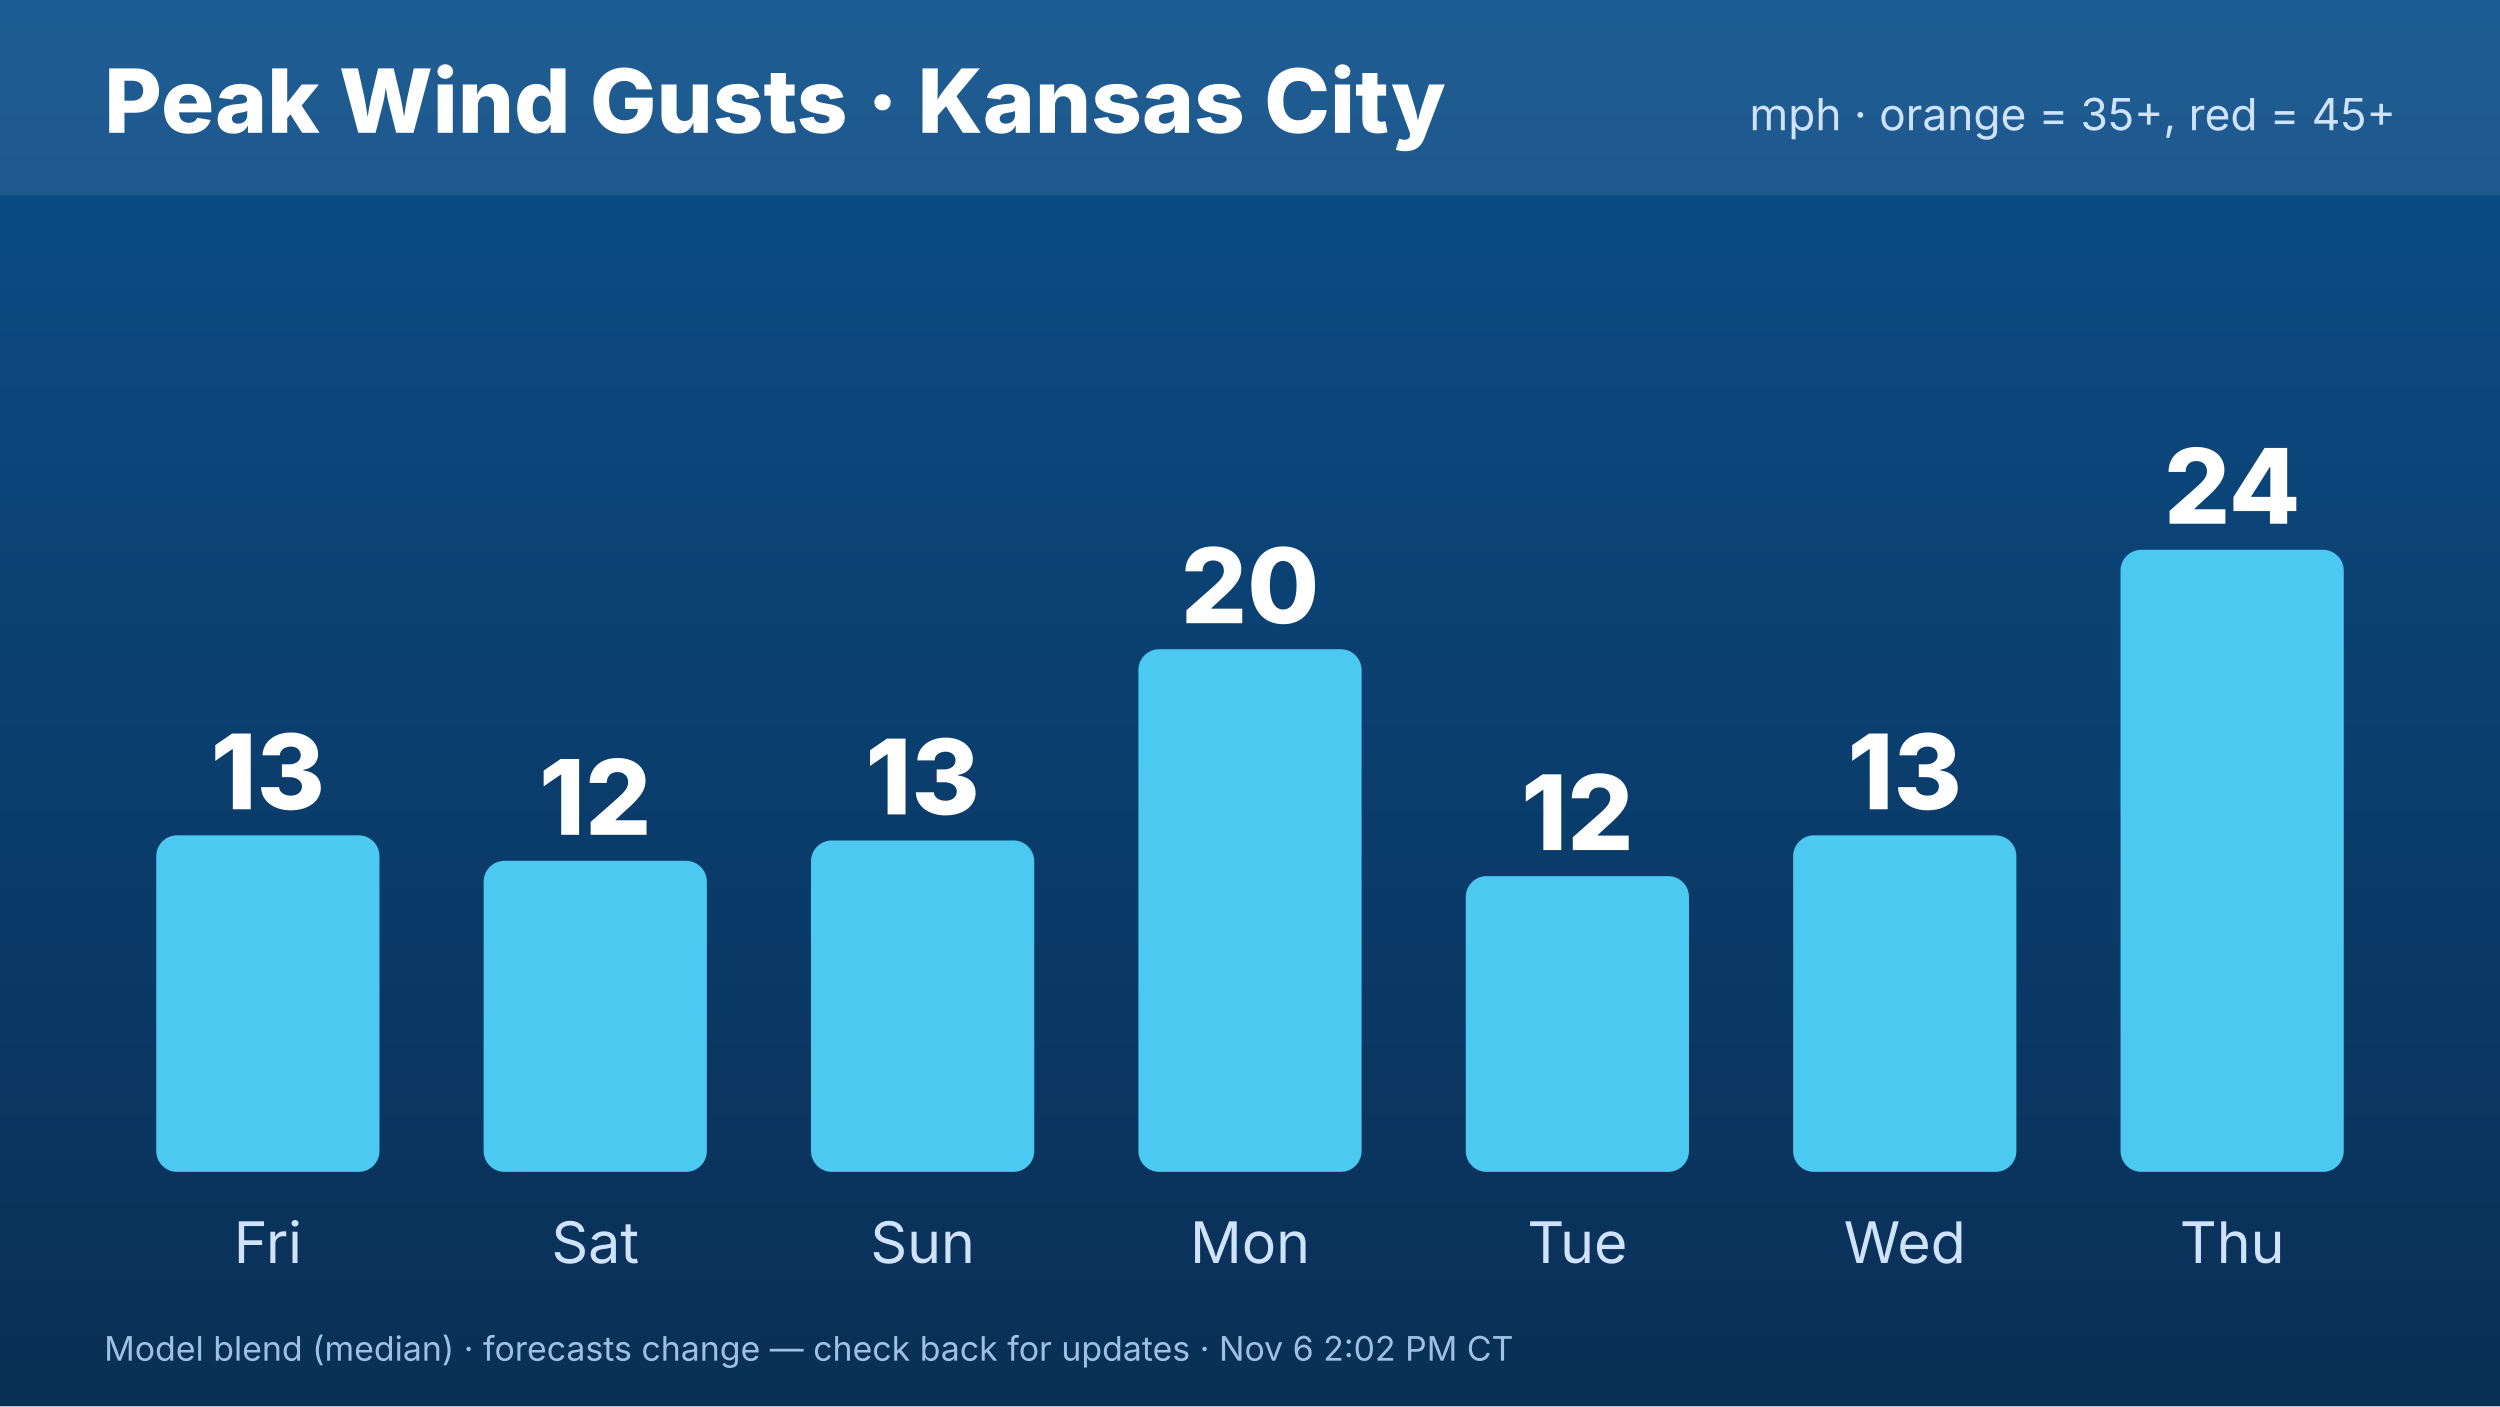
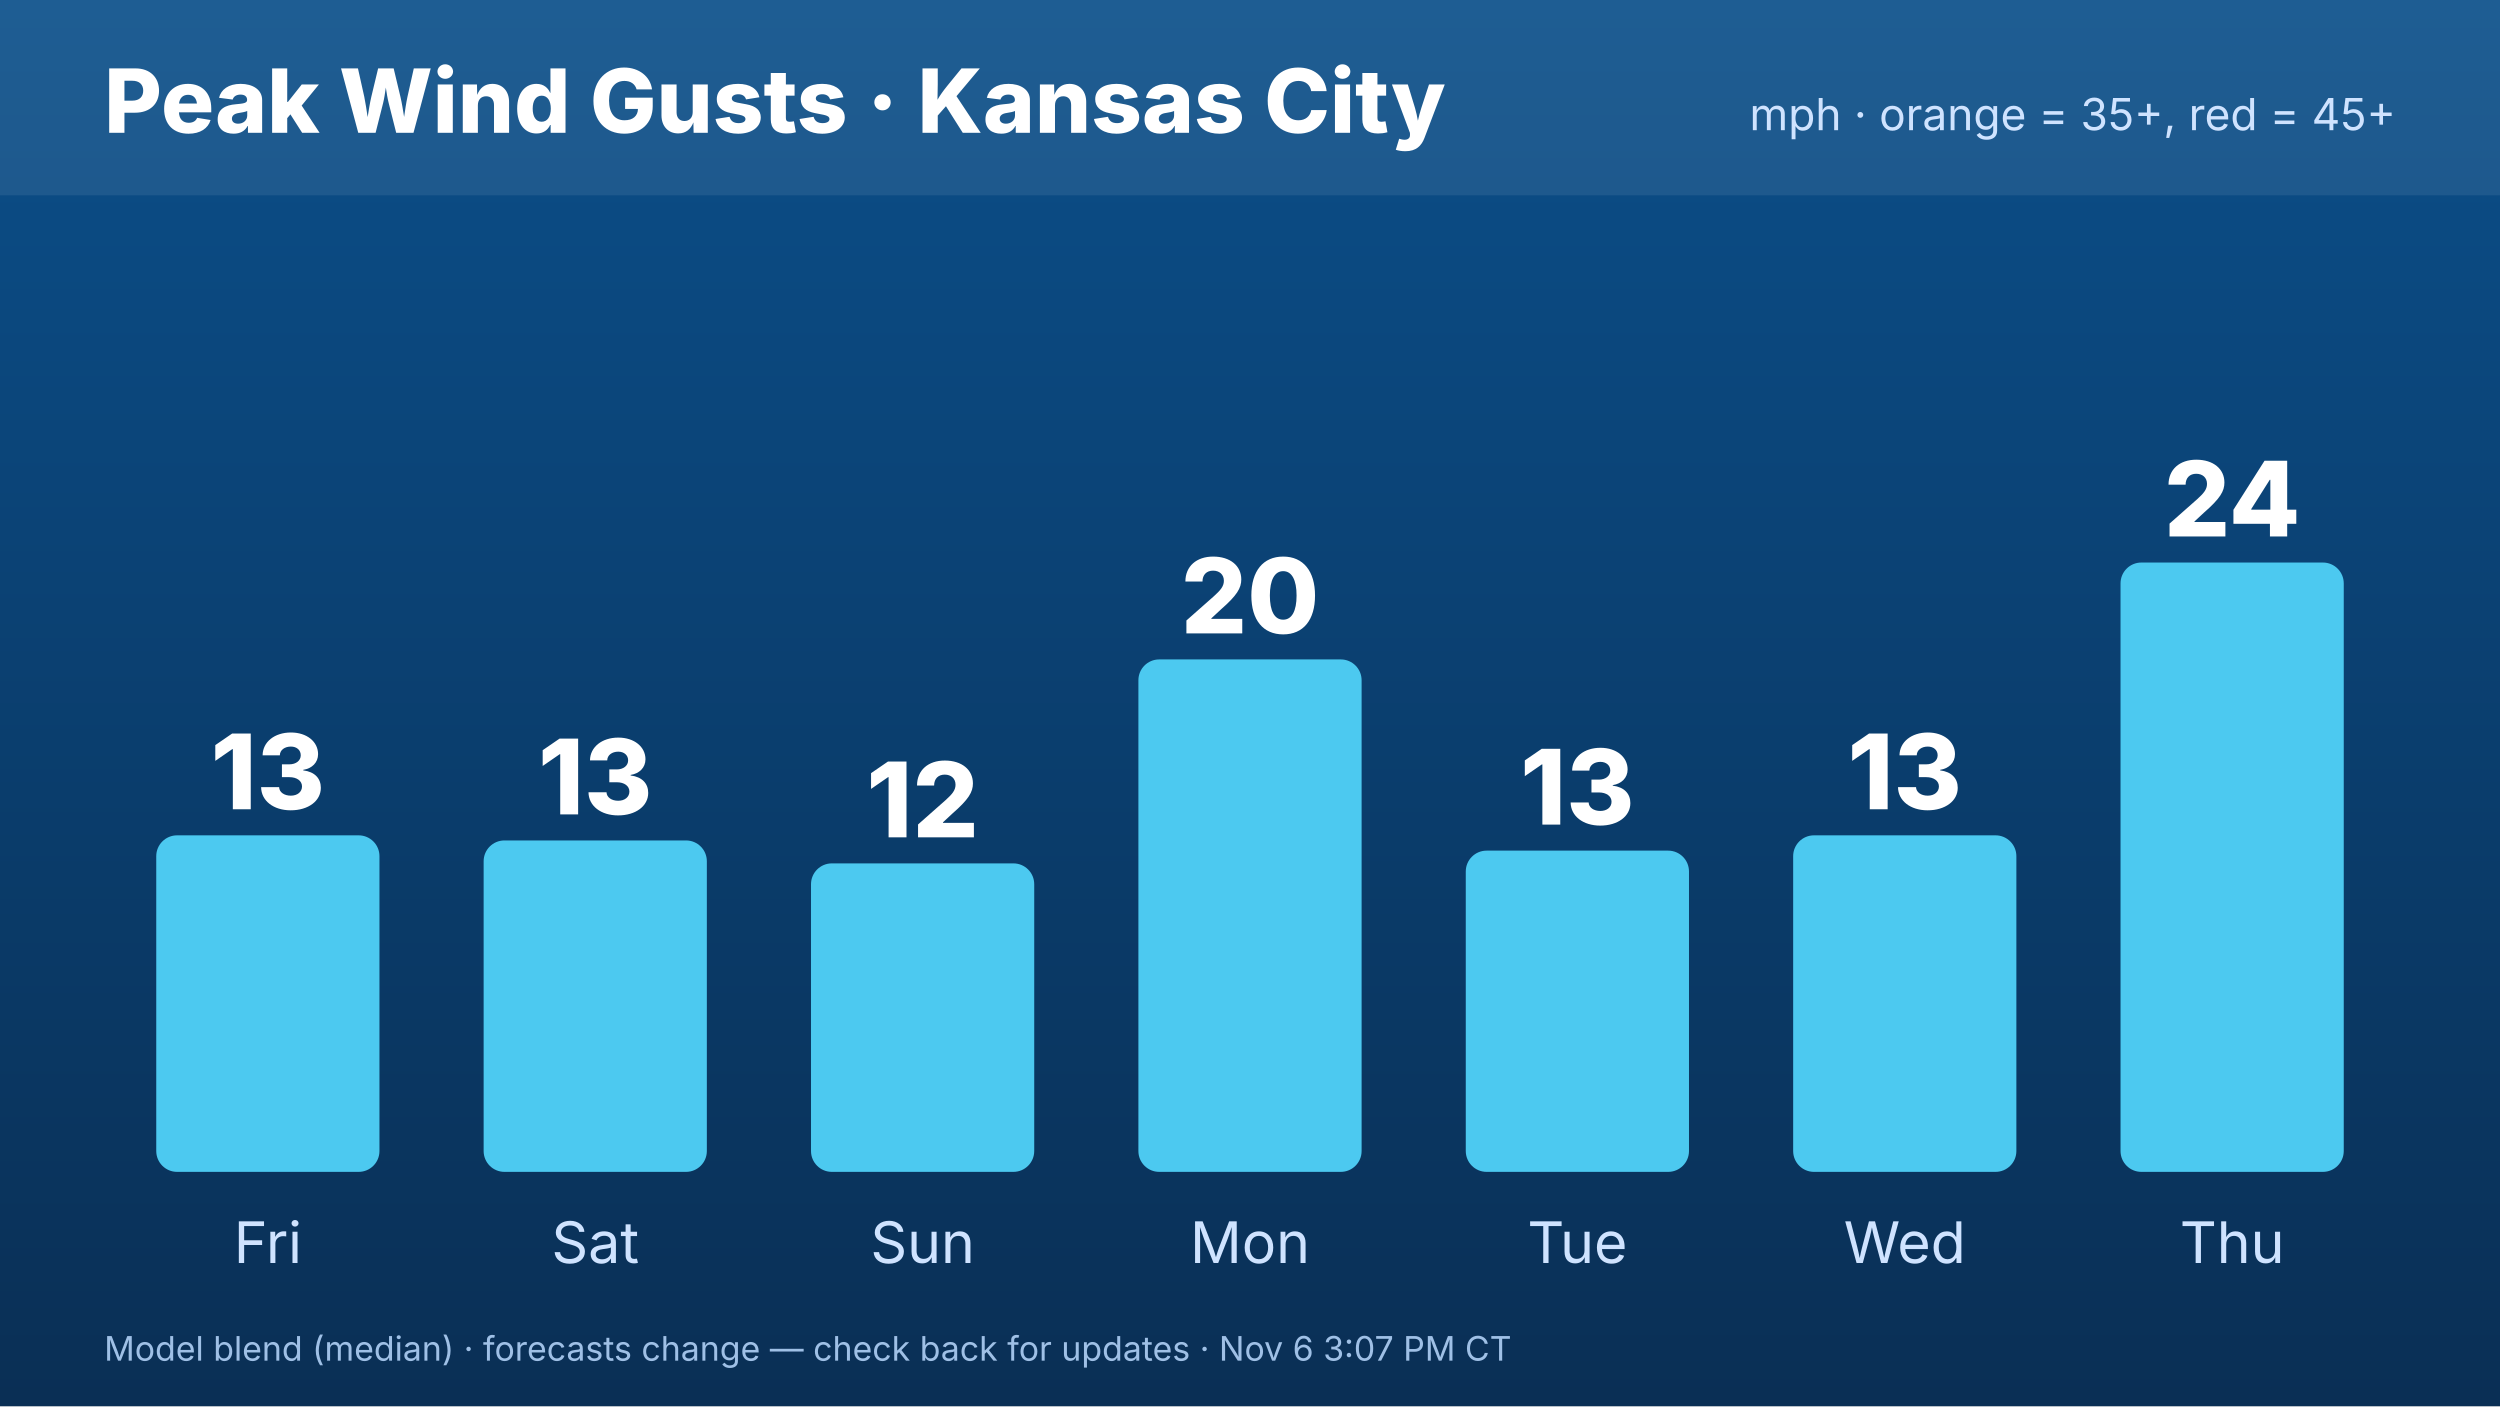
<svg xmlns="http://www.w3.org/2000/svg" width="1920" height="1080" viewBox="0 0 1920 1080" font-family="Inter,Helvetica,Arial,sans-serif">
  <defs>
    <linearGradient id="bg" x1="0" y1="0" x2="0" y2="1">
      <stop offset="0" stop-color="#0b4f8a" />
      <stop offset="1" stop-color="#0a2f55" />
    </linearGradient>
  </defs>
  <rect width="1920" height="1080" fill="url(#bg)" />
  <rect x="0" y="0" width="1920" height="150" fill="#ffffff" opacity=".08" />
  <text x="80" y="102" font-size="68" font-weight="800" fill="#fff">Peak Wind Gusts · Kansas City</text>
  <text x="1840" y="100" font-size="34" fill="#cfe3ff" text-anchor="end">mph · orange = 35+, red = 45+</text>
  <rect x="120.0" y="641.538" width="171.429" height="258.462" rx="16" fill="#4cc9f0" />
  <text x="205.714" y="621.538" font-size="80" font-weight="800" fill="#fff" text-anchor="middle">13</text>
  <text x="205.714" y="970" font-size="44" fill="#cfe3ff" text-anchor="middle">Fri</text>
-   <rect x="371.429" y="661.119" width="171.429" height="238.881" rx="16" fill="#4cc9f0" />
-   <text x="457.143" y="641.119" font-size="80" font-weight="800" fill="#fff" text-anchor="middle">12</text>
+   <rect x="371.429" y="645.455" width="171.429" height="254.545" rx="16" fill="#4cc9f0" />
+   <text x="457.143" y="625.455" font-size="80" font-weight="800" fill="#fff" text-anchor="middle">13</text>
  <text x="457.143" y="970" font-size="44" fill="#cfe3ff" text-anchor="middle">Sat</text>
-   <rect x="622.857" y="645.455" width="171.429" height="254.545" rx="16" fill="#4cc9f0" />
-   <text x="708.571" y="625.455" font-size="80" font-weight="800" fill="#fff" text-anchor="middle">13</text>
+   <rect x="622.857" y="663.077" width="171.429" height="236.923" rx="16" fill="#4cc9f0" />
+   <text x="708.571" y="643.077" font-size="80" font-weight="800" fill="#fff" text-anchor="middle">12</text>
  <text x="708.571" y="970" font-size="44" fill="#cfe3ff" text-anchor="middle">Sun</text>
-   <rect x="874.286" y="498.601" width="171.429" height="401.399" rx="16" fill="#4cc9f0" />
-   <text x="960" y="478.601" font-size="80" font-weight="800" fill="#fff" text-anchor="middle">20</text>
+   <rect x="874.286" y="506.434" width="171.429" height="393.566" rx="16" fill="#4cc9f0" />
+   <text x="960" y="486.434" font-size="80" font-weight="800" fill="#fff" text-anchor="middle">20</text>
  <text x="960" y="970" font-size="44" fill="#cfe3ff" text-anchor="middle">Mon</text>
-   <rect x="1125.714" y="672.867" width="171.429" height="227.133" rx="16" fill="#4cc9f0" />
-   <text x="1211.429" y="652.867" font-size="80" font-weight="800" fill="#fff" text-anchor="middle">12</text>
+   <rect x="1125.714" y="653.287" width="171.429" height="246.713" rx="16" fill="#4cc9f0" />
+   <text x="1211.429" y="633.287" font-size="80" font-weight="800" fill="#fff" text-anchor="middle">13</text>
  <text x="1211.429" y="970" font-size="44" fill="#cfe3ff" text-anchor="middle">Tue</text>
  <rect x="1377.143" y="641.538" width="171.429" height="258.462" rx="16" fill="#4cc9f0" />
  <text x="1462.857" y="621.538" font-size="80" font-weight="800" fill="#fff" text-anchor="middle">13</text>
  <text x="1462.857" y="970" font-size="44" fill="#cfe3ff" text-anchor="middle">Wed</text>
-   <rect x="1628.571" y="422.238" width="171.429" height="477.762" rx="16" fill="#4cc9f0" />
-   <text x="1714.286" y="402.238" font-size="80" font-weight="800" fill="#fff" text-anchor="middle">24</text>
+   <rect x="1628.571" y="432.028" width="171.429" height="467.972" rx="16" fill="#4cc9f0" />
+   <text x="1714.286" y="412.028" font-size="80" font-weight="800" fill="#fff" text-anchor="middle">24</text>
  <text x="1714.286" y="970" font-size="44" fill="#cfe3ff" text-anchor="middle">Thu</text>
-   <text x="80" y="1045" font-size="26" fill="#9fc0e6">Model blend (median) · forecasts change — check back for updates · Nov 6 2:02 PM CT</text>
+   <text x="80" y="1045" font-size="26" fill="#9fc0e6">Model blend (median) · forecasts change — check back for updates · Nov 6 3:07 PM CT</text>
</svg>
